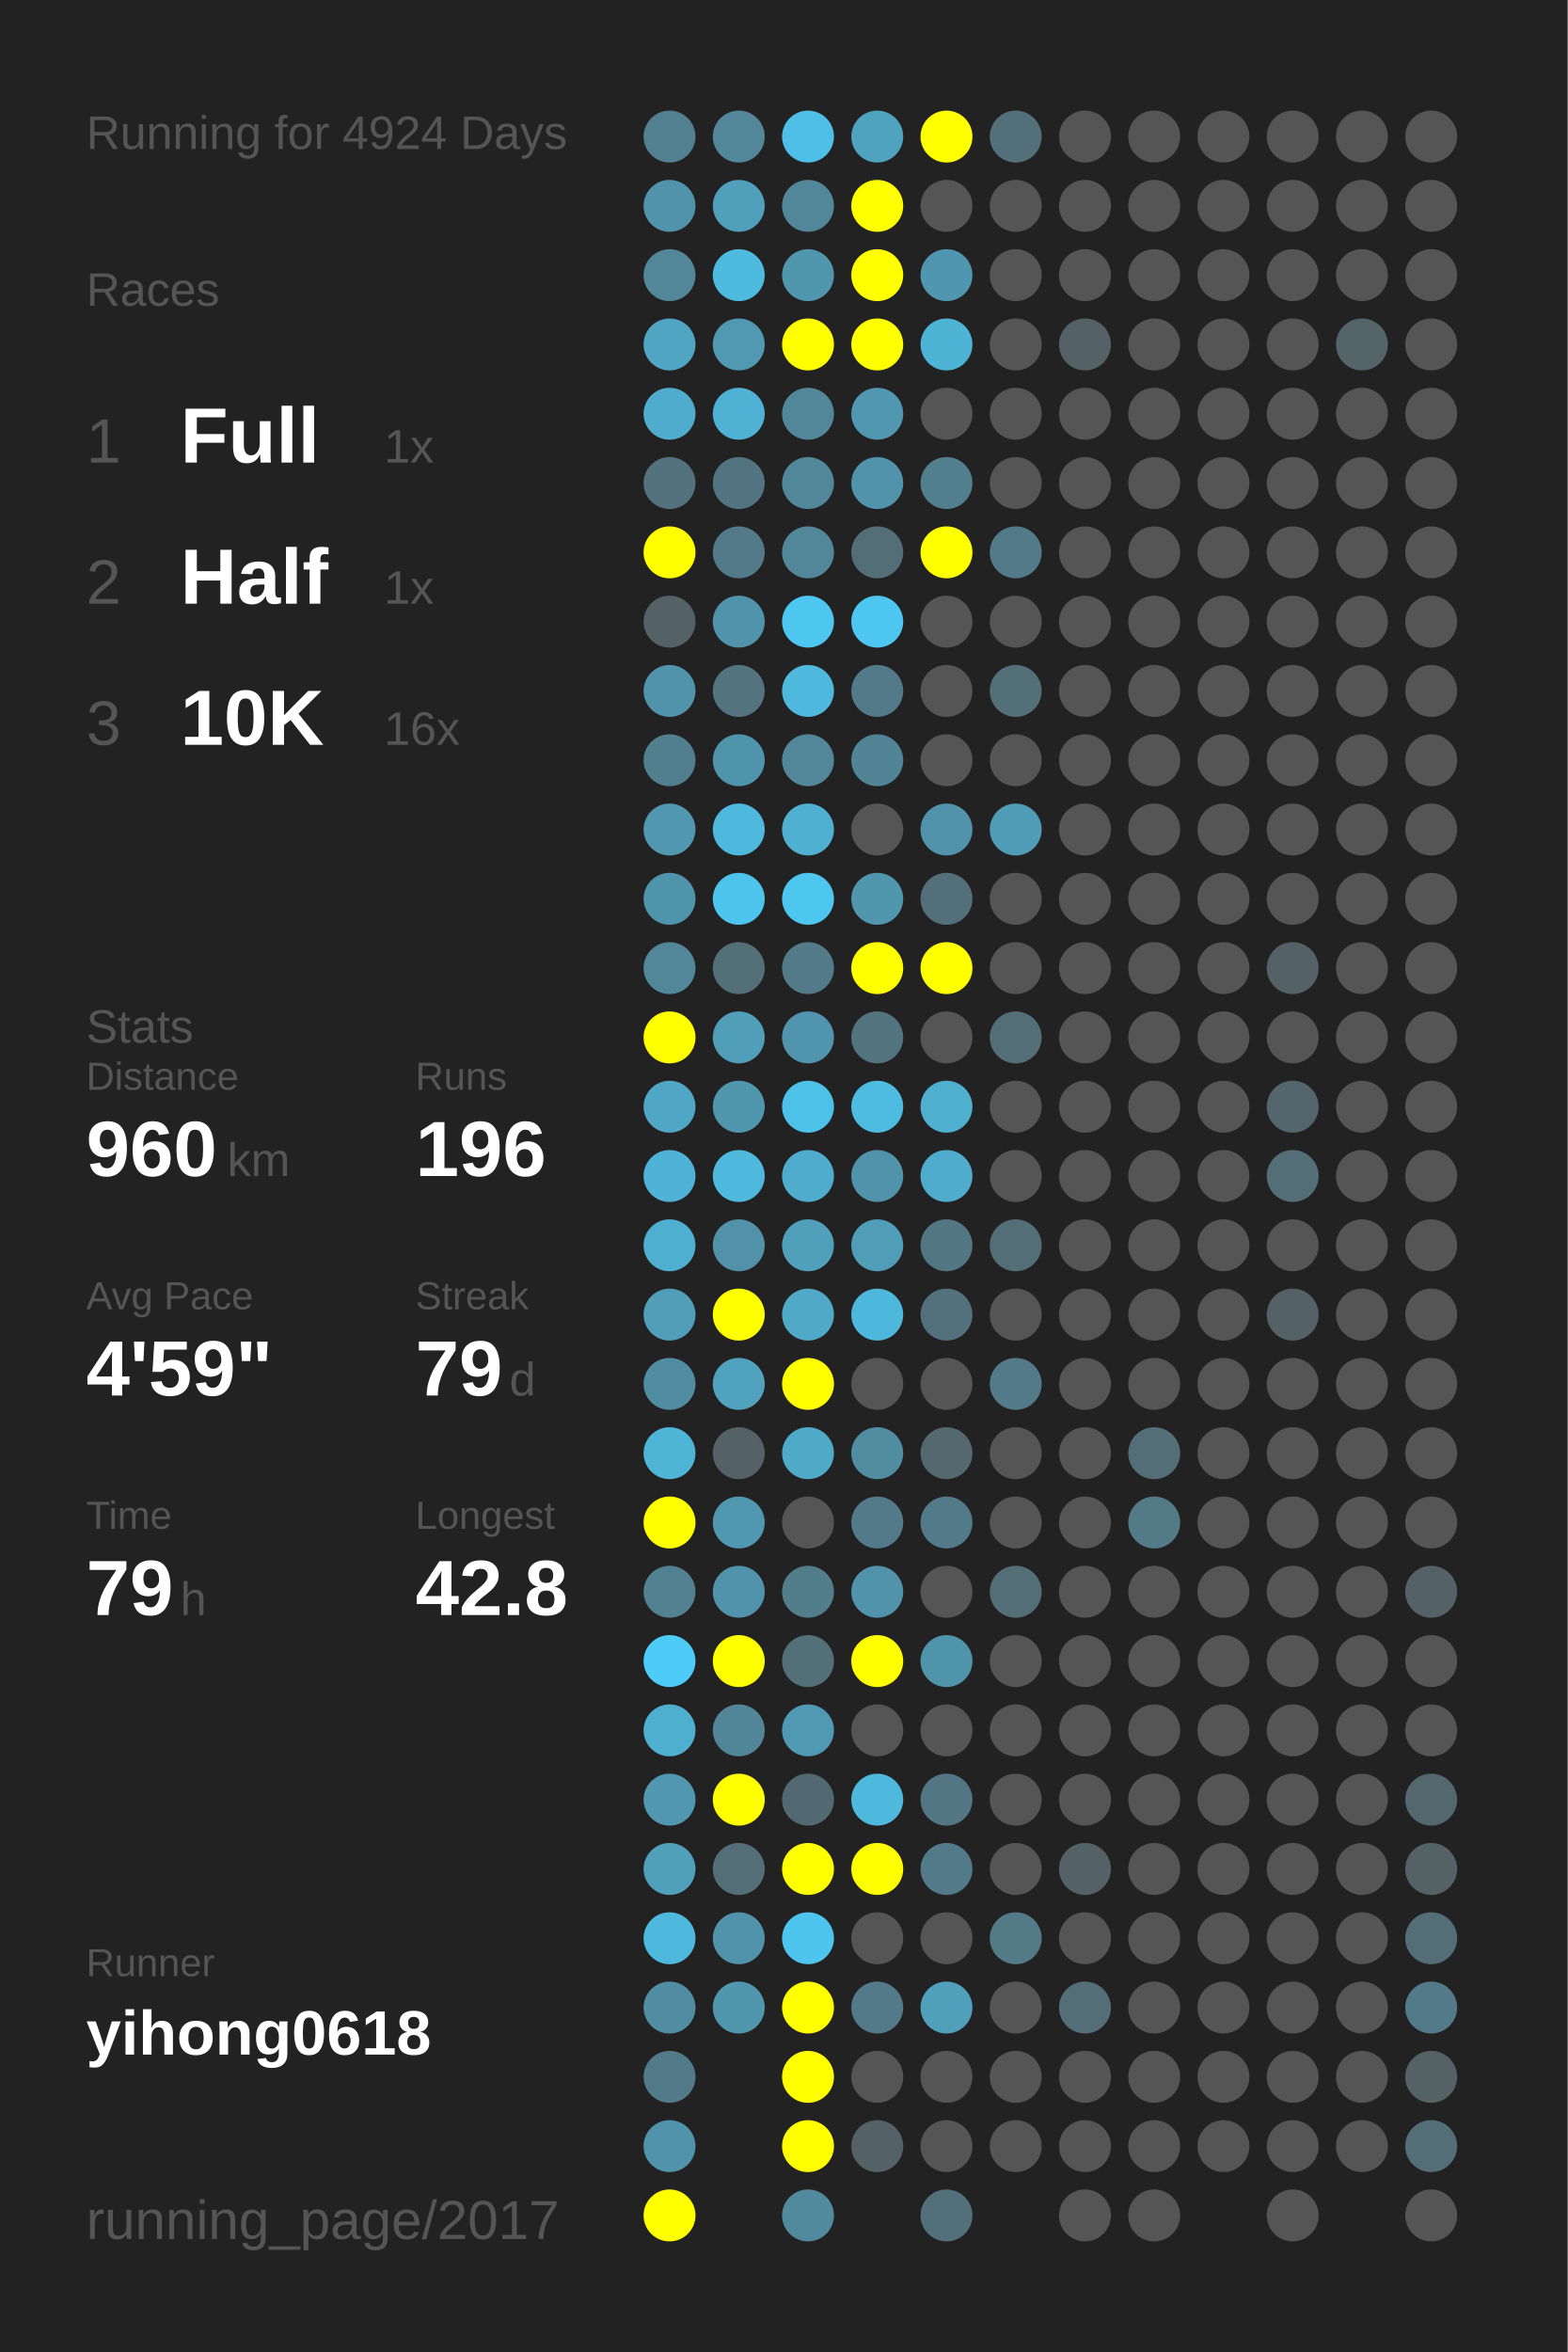
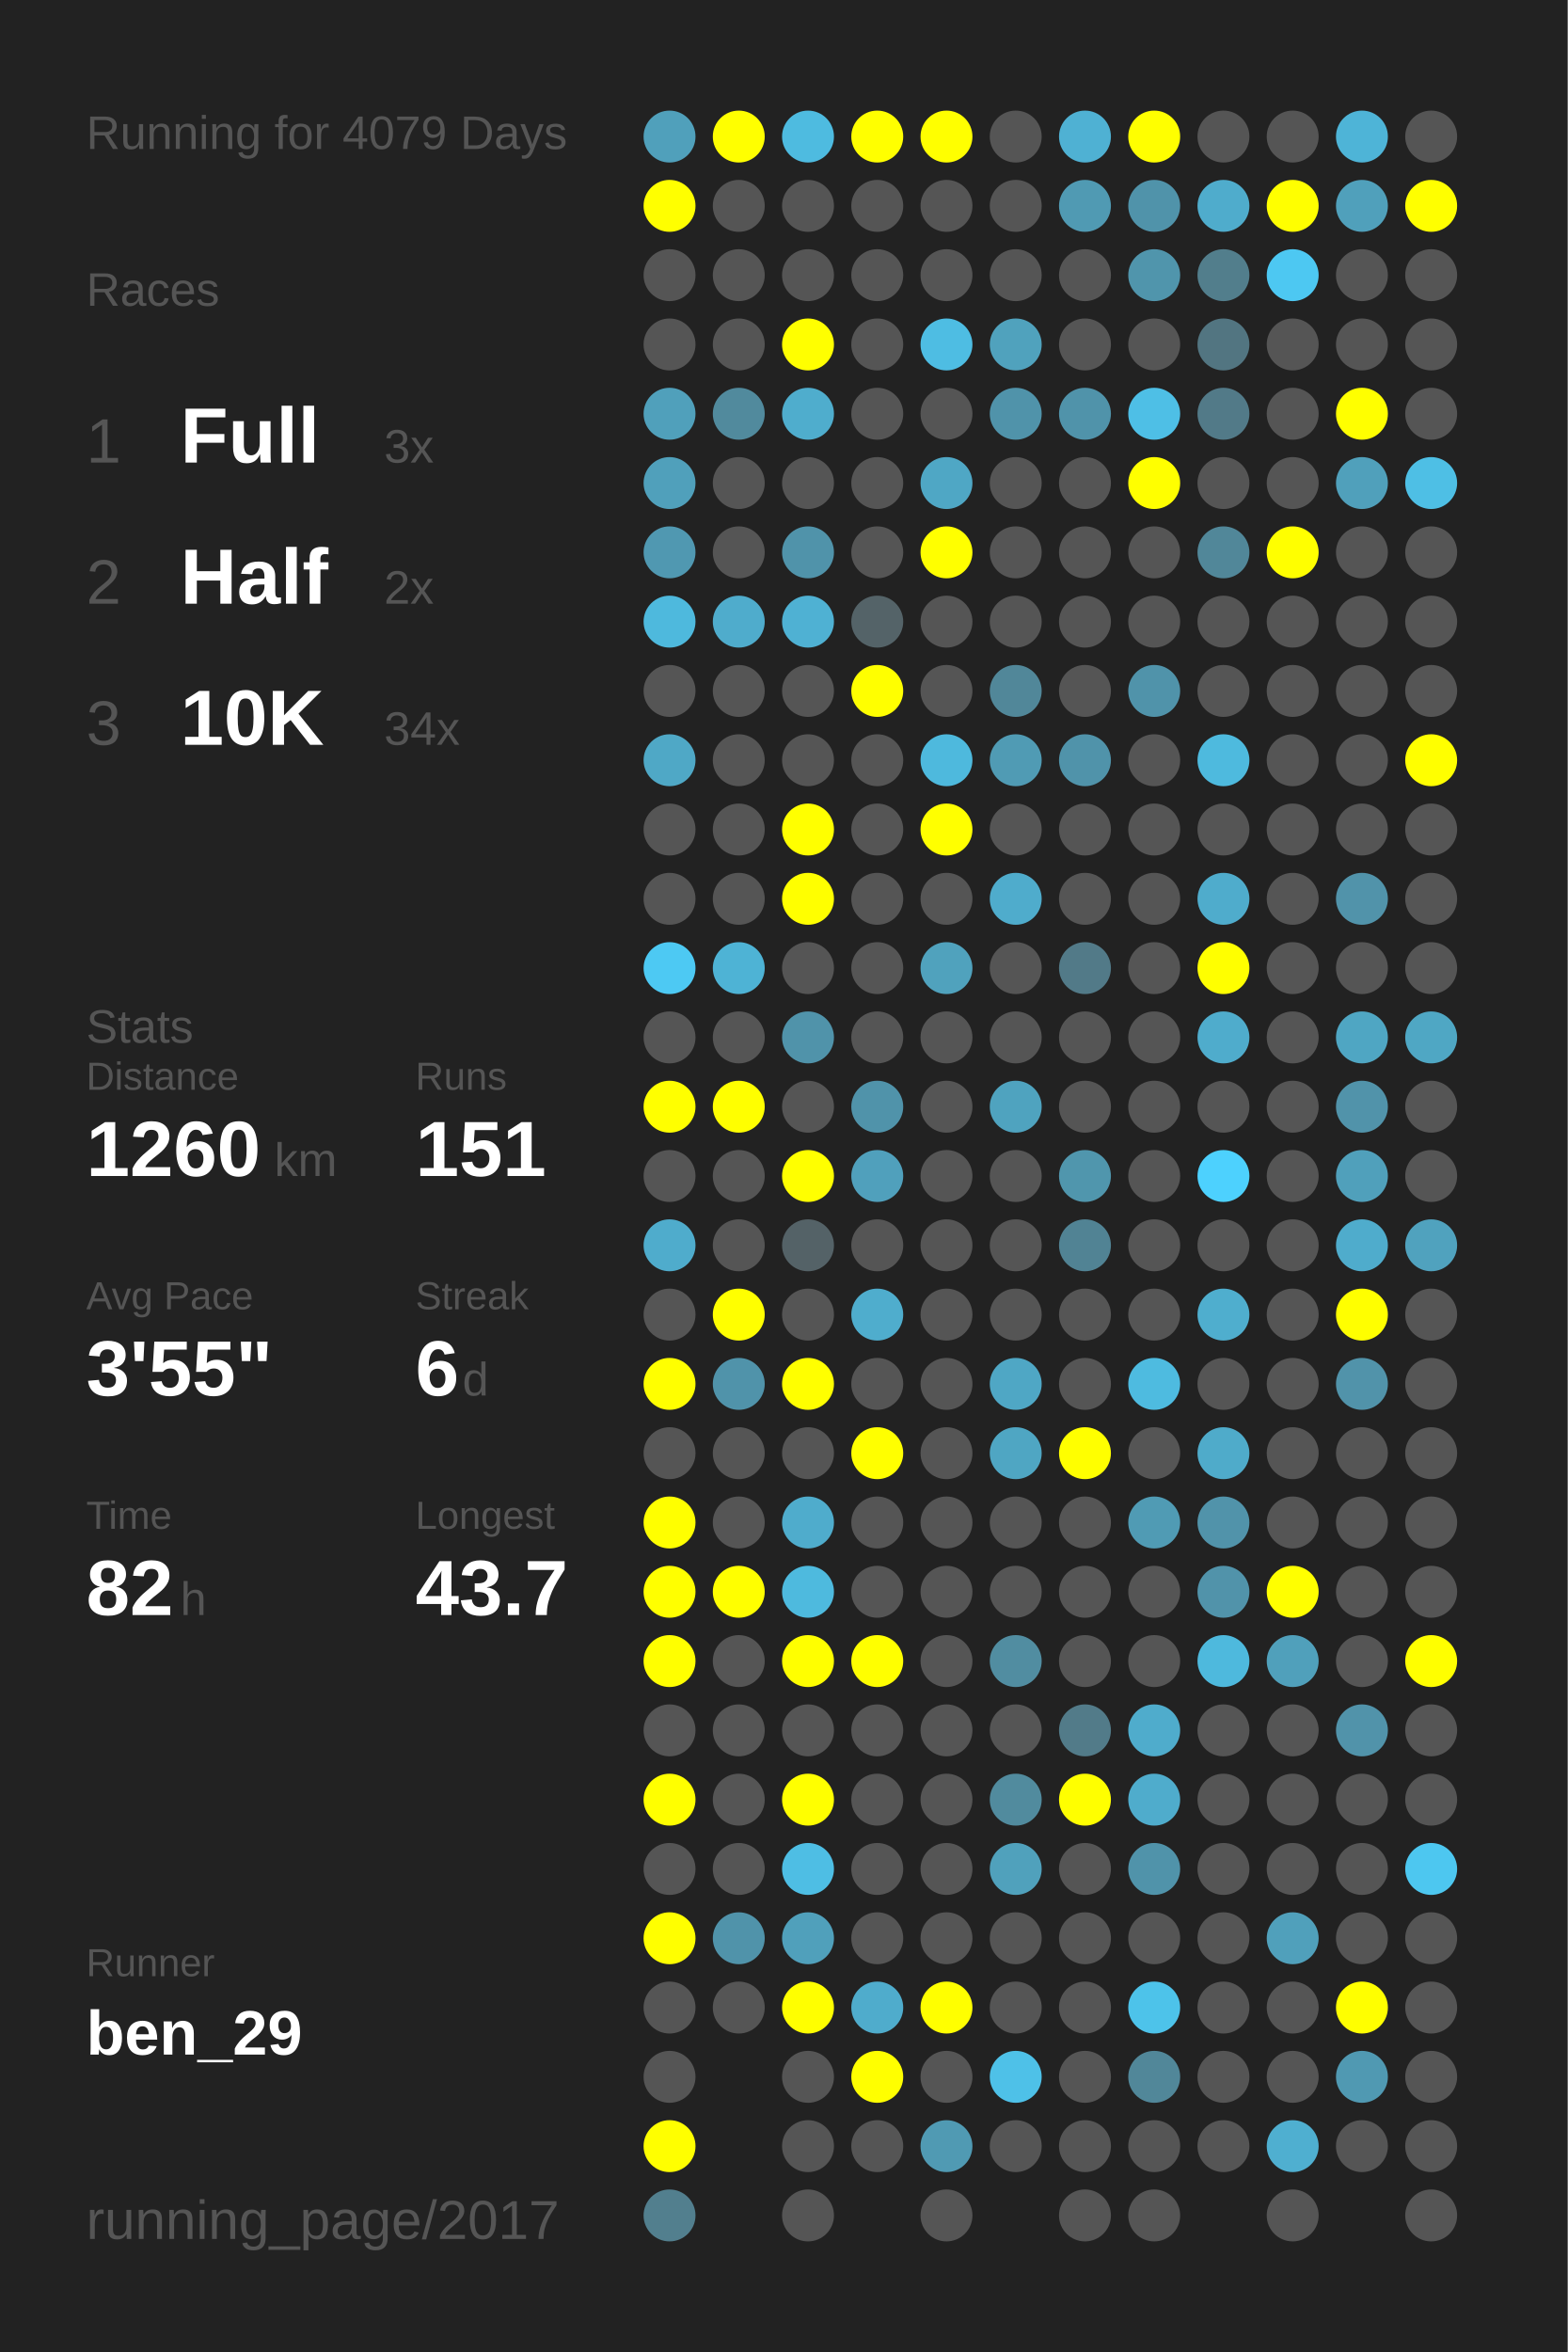
<svg xmlns="http://www.w3.org/2000/svg" baseProfile="full" height="300mm" version="1.1" viewBox="0,0,200,300" width="200mm">
  <defs />
  <rect fill="#222222" height="300" width="200" x="0" y="0" />
-   <text fill="#555555" style="font-size:6px; font-family:Arial;" x="11" y="19">Running for 4924 Days</text>
+   <text fill="#555555" style="font-size:6px; font-family:Arial;" x="11" y="19">Running for 4079 Days</text>
  <text fill="#555555" style="font-size:6px; font-family:Arial;" x="11" y="39">Races</text>
  <text fill="#555555" style="font-size:8px; font-family:Arial;" x="11" y="59">1</text>
  <text fill="#FFFFFF" style="font-size:10px; font-family:Arial; font-weight:bold;" x="23" y="59">Full</text>
-   <text fill="#555555" style="font-size:6px; font-family:Arial;" x="49" y="59">1x</text>
+   <text fill="#555555" style="font-size:6px; font-family:Arial;" x="49" y="59">3x</text>
  <text fill="#555555" style="font-size:8px; font-family:Arial;" x="11" y="77">2</text>
  <text fill="#FFFFFF" style="font-size:10px; font-family:Arial; font-weight:bold;" x="23" y="77">Half</text>
-   <text fill="#555555" style="font-size:6px; font-family:Arial;" x="49" y="77">1x</text>
+   <text fill="#555555" style="font-size:6px; font-family:Arial;" x="49" y="77">2x</text>
  <text fill="#555555" style="font-size:8px; font-family:Arial;" x="11" y="95">3</text>
  <text fill="#FFFFFF" style="font-size:10px; font-family:Arial; font-weight:bold;" x="23" y="95">10K</text>
-   <text fill="#555555" style="font-size:6px; font-family:Arial;" x="49" y="95">16x</text>
+   <text fill="#555555" style="font-size:6px; font-family:Arial;" x="49" y="95">34x</text>
  <text fill="#555555" style="font-size:6px; font-family:Arial;" x="11" y="133">Stats</text>
  <text fill="#555555" style="font-size:5px; font-family:Arial;" x="11" y="139">Distance</text>
-   <text fill="#FFFFFF" style="font-size:10px; font-family:Arial; font-weight:bold;" x="11" y="150">960</text>
-   <text fill="#555555" style="font-size:6px; font-family:Arial;" x="29" y="150">km</text>
+   <text fill="#FFFFFF" style="font-size:10px; font-family:Arial; font-weight:bold;" x="11" y="150">1260</text>
+   <text fill="#555555" style="font-size:6px; font-family:Arial;" x="35" y="150">km</text>
  <text fill="#555555" style="font-size:5px; font-family:Arial;" x="53" y="139">Runs</text>
-   <text fill="#FFFFFF" style="font-size:10px; font-family:Arial; font-weight:bold;" x="53" y="150">196</text>
+   <text fill="#FFFFFF" style="font-size:10px; font-family:Arial; font-weight:bold;" x="53" y="150">151</text>
  <text fill="#555555" style="font-size:5px; font-family:Arial;" x="11" y="167">Avg Pace</text>
-   <text fill="#FFFFFF" style="font-size:10px; font-family:Arial; font-weight:bold;" x="11" y="178">4'59"</text>
+   <text fill="#FFFFFF" style="font-size:10px; font-family:Arial; font-weight:bold;" x="11" y="178">3'55"</text>
  <text fill="#555555" style="font-size:5px; font-family:Arial;" x="53" y="167">Streak</text>
-   <text fill="#FFFFFF" style="font-size:10px; font-family:Arial; font-weight:bold;" x="53" y="178">79</text>
-   <text fill="#555555" style="font-size:6px; font-family:Arial;" x="65" y="178">d</text>
+   <text fill="#FFFFFF" style="font-size:10px; font-family:Arial; font-weight:bold;" x="53" y="178">6</text>
+   <text fill="#555555" style="font-size:6px; font-family:Arial;" x="59" y="178">d</text>
  <text fill="#555555" style="font-size:5px; font-family:Arial;" x="11" y="195">Time</text>
-   <text fill="#FFFFFF" style="font-size:10px; font-family:Arial; font-weight:bold;" x="11" y="206">79</text>
+   <text fill="#FFFFFF" style="font-size:10px; font-family:Arial; font-weight:bold;" x="11" y="206">82</text>
  <text fill="#555555" style="font-size:6px; font-family:Arial;" x="23" y="206">h</text>
  <text fill="#555555" style="font-size:5px; font-family:Arial;" x="53" y="195">Longest</text>
-   <text fill="#FFFFFF" style="font-size:10px; font-family:Arial; font-weight:bold;" x="53" y="206">42.8</text>
+   <text fill="#FFFFFF" style="font-size:10px; font-family:Arial; font-weight:bold;" x="53" y="206">43.7</text>
  <text fill="#555555" style="font-size:5px; font-family:Arial;" x="11" y="252.065">Runner</text>
-   <text fill="#FFFFFF" style="font-size:8px; font-family:Arial; font-weight:bold;" x="11" y="262.065">yihong0618</text>
+   <text fill="#FFFFFF" style="font-size:8px; font-family:Arial; font-weight:bold;" x="11" y="262.065">ben_29</text>
  <text fill="#555555" style="font-size:7px; font-family:Arial;" x="11" y="285.581">running_page/2017</text>
-   <circle cx="85.417" cy="17.419" fill="#528090" r="3.312" />
-   <circle cx="85.417" cy="26.258" fill="#5093aa" r="3.312" />
-   <circle cx="85.417" cy="35.097" fill="#518799" r="3.312" />
-   <circle cx="85.417" cy="43.935" fill="#4fa5c2" r="3.312" />
-   <circle cx="85.417" cy="52.774" fill="#4faccc" r="3.312" />
-   <circle cx="85.417" cy="61.613" fill="#53727d" r="3.312" />
-   <circle cx="85.417" cy="70.452" fill="#FFFF00" r="3.312" />
-   <circle cx="85.417" cy="79.29" fill="#546166" r="3.312" />
-   <circle cx="85.417" cy="88.129" fill="#5093aa" r="3.312" />
-   <circle cx="85.417" cy="96.968" fill="#527f8e" r="3.312" />
-   <circle cx="85.417" cy="105.806" fill="#5097af" r="3.312" />
-   <circle cx="85.417" cy="114.645" fill="#5094ab" r="3.312" />
-   <circle cx="85.417" cy="123.484" fill="#518799" r="3.312" />
-   <circle cx="85.417" cy="132.323" fill="#FFFF00" r="3.312" />
-   <circle cx="85.417" cy="141.161" fill="#4fa7c5" r="3.312" />
-   <circle cx="85.417" cy="150" fill="#4eb3d6" r="3.312" />
-   <circle cx="85.417" cy="158.839" fill="#4fafd0" r="3.312" />
-   <circle cx="85.417" cy="167.677" fill="#509eb8" r="3.312" />
-   <circle cx="85.417" cy="176.516" fill="#518da2" r="3.312" />
-   <circle cx="85.417" cy="185.355" fill="#4eb5d7" r="3.312" />
+   <circle cx="85.417" cy="17.419" fill="#50a0bb" r="3.312" />
+   <circle cx="85.417" cy="26.258" fill="#FFFF00" r="3.312" />
+   <circle cx="85.417" cy="35.097" fill="#555555" r="3.312" />
+   <circle cx="85.417" cy="43.935" fill="#555555" r="3.312" />
+   <circle cx="85.417" cy="52.774" fill="#50a0bb" r="3.312" />
+   <circle cx="85.417" cy="61.613" fill="#50a0bb" r="3.312" />
+   <circle cx="85.417" cy="70.452" fill="#5098b1" r="3.312" />
+   <circle cx="85.417" cy="79.29" fill="#4eb9dd" r="3.312" />
+   <circle cx="85.417" cy="88.129" fill="#555555" r="3.312" />
+   <circle cx="85.417" cy="96.968" fill="#4fa8c6" r="3.312" />
+   <circle cx="85.417" cy="105.806" fill="#555555" r="3.312" />
+   <circle cx="85.417" cy="114.645" fill="#555555" r="3.312" />
+   <circle cx="85.417" cy="123.484" fill="#4dc9f3" r="3.312" />
+   <circle cx="85.417" cy="132.323" fill="#555555" r="3.312" />
+   <circle cx="85.417" cy="141.161" fill="#FFFF00" r="3.312" />
+   <circle cx="85.417" cy="150" fill="#555555" r="3.312" />
+   <circle cx="85.417" cy="158.839" fill="#4faccc" r="3.312" />
+   <circle cx="85.417" cy="167.677" fill="#555555" r="3.312" />
+   <circle cx="85.417" cy="176.516" fill="#FFFF00" r="3.312" />
+   <circle cx="85.417" cy="185.355" fill="#555555" r="3.312" />
  <circle cx="85.417" cy="194.194" fill="#FFFF00" r="3.312" />
-   <circle cx="85.417" cy="203.032" fill="#528191" r="3.312" />
-   <circle cx="85.417" cy="211.871" fill="#4dccf8" r="3.312" />
-   <circle cx="85.417" cy="220.71" fill="#4fafcf" r="3.312" />
-   <circle cx="85.417" cy="229.548" fill="#5097af" r="3.312" />
-   <circle cx="85.417" cy="238.387" fill="#50a0bb" r="3.312" />
-   <circle cx="85.417" cy="247.226" fill="#4eb9dd" r="3.312" />
-   <circle cx="85.417" cy="256.065" fill="#518da2" r="3.312" />
-   <circle cx="85.417" cy="264.903" fill="#527a88" r="3.312" />
-   <circle cx="85.417" cy="273.742" fill="#5093aa" r="3.312" />
-   <circle cx="85.417" cy="282.581" fill="#FFFF00" r="3.312" />
-   <circle cx="94.25" cy="17.419" fill="#518799" r="3.312" />
-   <circle cx="94.25" cy="26.258" fill="#50a0bb" r="3.312" />
-   <circle cx="94.25" cy="35.097" fill="#4ebade" r="3.312" />
-   <circle cx="94.25" cy="43.935" fill="#5099b1" r="3.312" />
-   <circle cx="94.25" cy="52.774" fill="#4fb1d3" r="3.312" />
-   <circle cx="94.25" cy="61.613" fill="#527480" r="3.312" />
-   <circle cx="94.25" cy="70.452" fill="#527a88" r="3.312" />
-   <circle cx="94.25" cy="79.29" fill="#5093aa" r="3.312" />
-   <circle cx="94.25" cy="88.129" fill="#53737e" r="3.312" />
-   <circle cx="94.25" cy="96.968" fill="#5094ab" r="3.312" />
-   <circle cx="94.25" cy="105.806" fill="#4eb9dd" r="3.312" />
-   <circle cx="94.25" cy="114.645" fill="#4dc4ec" r="3.312" />
-   <circle cx="94.25" cy="123.484" fill="#536f78" r="3.312" />
-   <circle cx="94.25" cy="132.323" fill="#509eb8" r="3.312" />
-   <circle cx="94.25" cy="141.161" fill="#5097ae" r="3.312" />
-   <circle cx="94.25" cy="150" fill="#4eb9dd" r="3.312" />
-   <circle cx="94.25" cy="158.839" fill="#5192a8" r="3.312" />
+   <circle cx="85.417" cy="203.032" fill="#FFFF00" r="3.312" />
+   <circle cx="85.417" cy="211.871" fill="#FFFF00" r="3.312" />
+   <circle cx="85.417" cy="220.71" fill="#555555" r="3.312" />
+   <circle cx="85.417" cy="229.548" fill="#FFFF00" r="3.312" />
+   <circle cx="85.417" cy="238.387" fill="#555555" r="3.312" />
+   <circle cx="85.417" cy="247.226" fill="#FFFF00" r="3.312" />
+   <circle cx="85.417" cy="256.065" fill="#555555" r="3.312" />
+   <circle cx="85.417" cy="264.903" fill="#555555" r="3.312" />
+   <circle cx="85.417" cy="273.742" fill="#FFFF00" r="3.312" />
+   <circle cx="85.417" cy="282.581" fill="#527f8e" r="3.312" />
+   <circle cx="94.25" cy="17.419" fill="#FFFF00" r="3.312" />
+   <circle cx="94.25" cy="26.258" fill="#555555" r="3.312" />
+   <circle cx="94.25" cy="35.097" fill="#555555" r="3.312" />
+   <circle cx="94.25" cy="43.935" fill="#555555" r="3.312" />
+   <circle cx="94.25" cy="52.774" fill="#518a9d" r="3.312" />
+   <circle cx="94.25" cy="61.613" fill="#555555" r="3.312" />
+   <circle cx="94.25" cy="70.452" fill="#555555" r="3.312" />
+   <circle cx="94.25" cy="79.29" fill="#4faccc" r="3.312" />
+   <circle cx="94.25" cy="88.129" fill="#555555" r="3.312" />
+   <circle cx="94.25" cy="96.968" fill="#555555" r="3.312" />
+   <circle cx="94.25" cy="105.806" fill="#555555" r="3.312" />
+   <circle cx="94.25" cy="114.645" fill="#555555" r="3.312" />
+   <circle cx="94.25" cy="123.484" fill="#4eb3d5" r="3.312" />
+   <circle cx="94.25" cy="132.323" fill="#555555" r="3.312" />
+   <circle cx="94.25" cy="141.161" fill="#FFFF00" r="3.312" />
+   <circle cx="94.25" cy="150" fill="#555555" r="3.312" />
+   <circle cx="94.25" cy="158.839" fill="#555555" r="3.312" />
  <circle cx="94.25" cy="167.677" fill="#FFFF00" r="3.312" />
-   <circle cx="94.25" cy="176.516" fill="#50a2be" r="3.312" />
-   <circle cx="94.25" cy="185.355" fill="#546166" r="3.312" />
-   <circle cx="94.25" cy="194.194" fill="#5097b0" r="3.312" />
-   <circle cx="94.25" cy="203.032" fill="#5093aa" r="3.312" />
-   <circle cx="94.25" cy="211.871" fill="#FFFF00" r="3.312" />
-   <circle cx="94.25" cy="220.71" fill="#518698" r="3.312" />
-   <circle cx="94.25" cy="229.548" fill="#FFFF00" r="3.312" />
-   <circle cx="94.25" cy="238.387" fill="#536e77" r="3.312" />
+   <circle cx="94.25" cy="176.516" fill="#5093aa" r="3.312" />
+   <circle cx="94.25" cy="185.355" fill="#555555" r="3.312" />
+   <circle cx="94.25" cy="194.194" fill="#555555" r="3.312" />
+   <circle cx="94.25" cy="203.032" fill="#FFFF00" r="3.312" />
+   <circle cx="94.25" cy="211.871" fill="#555555" r="3.312" />
+   <circle cx="94.25" cy="220.71" fill="#555555" r="3.312" />
+   <circle cx="94.25" cy="229.548" fill="#555555" r="3.312" />
+   <circle cx="94.25" cy="238.387" fill="#555555" r="3.312" />
  <circle cx="94.25" cy="247.226" fill="#5093aa" r="3.312" />
-   <circle cx="94.25" cy="256.065" fill="#5096ad" r="3.312" />
-   <circle cx="103.083" cy="17.419" fill="#4ebfe6" r="3.312" />
-   <circle cx="103.083" cy="26.258" fill="#518799" r="3.312" />
-   <circle cx="103.083" cy="35.097" fill="#5096ad" r="3.312" />
+   <circle cx="94.25" cy="256.065" fill="#555555" r="3.312" />
+   <circle cx="103.083" cy="17.419" fill="#4ebbe0" r="3.312" />
+   <circle cx="103.083" cy="26.258" fill="#555555" r="3.312" />
+   <circle cx="103.083" cy="35.097" fill="#555555" r="3.312" />
  <circle cx="103.083" cy="43.935" fill="#FFFF00" r="3.312" />
-   <circle cx="103.083" cy="52.774" fill="#518799" r="3.312" />
-   <circle cx="103.083" cy="61.613" fill="#518799" r="3.312" />
-   <circle cx="103.083" cy="70.452" fill="#518799" r="3.312" />
-   <circle cx="103.083" cy="79.29" fill="#4dc7f0" r="3.312" />
-   <circle cx="103.083" cy="88.129" fill="#4eb9dd" r="3.312" />
-   <circle cx="103.083" cy="96.968" fill="#518799" r="3.312" />
-   <circle cx="103.083" cy="105.806" fill="#4fb0d1" r="3.312" />
-   <circle cx="103.083" cy="114.645" fill="#4dc7f0" r="3.312" />
-   <circle cx="103.083" cy="123.484" fill="#527a88" r="3.312" />
-   <circle cx="103.083" cy="132.323" fill="#5095ad" r="3.312" />
-   <circle cx="103.083" cy="141.161" fill="#4dc2e9" r="3.312" />
-   <circle cx="103.083" cy="150" fill="#4faccc" r="3.312" />
-   <circle cx="103.083" cy="158.839" fill="#50a0bb" r="3.312" />
-   <circle cx="103.083" cy="167.677" fill="#4fa9c7" r="3.312" />
+   <circle cx="103.083" cy="52.774" fill="#4fadcd" r="3.312" />
+   <circle cx="103.083" cy="61.613" fill="#555555" r="3.312" />
+   <circle cx="103.083" cy="70.452" fill="#5093aa" r="3.312" />
+   <circle cx="103.083" cy="79.29" fill="#4fb1d3" r="3.312" />
+   <circle cx="103.083" cy="88.129" fill="#555555" r="3.312" />
+   <circle cx="103.083" cy="96.968" fill="#555555" r="3.312" />
+   <circle cx="103.083" cy="105.806" fill="#FFFF00" r="3.312" />
+   <circle cx="103.083" cy="114.645" fill="#FFFF00" r="3.312" />
+   <circle cx="103.083" cy="123.484" fill="#555555" r="3.312" />
+   <circle cx="103.083" cy="132.323" fill="#5093aa" r="3.312" />
+   <circle cx="103.083" cy="141.161" fill="#555555" r="3.312" />
+   <circle cx="103.083" cy="150" fill="#FFFF00" r="3.312" />
+   <circle cx="103.083" cy="158.839" fill="#546267" r="3.312" />
+   <circle cx="103.083" cy="167.677" fill="#555555" r="3.312" />
  <circle cx="103.083" cy="176.516" fill="#FFFF00" r="3.312" />
-   <circle cx="103.083" cy="185.355" fill="#4faac8" r="3.312" />
-   <circle cx="103.083" cy="194.194" fill="#555555" r="3.312" />
-   <circle cx="103.083" cy="203.032" fill="#527d8b" r="3.312" />
-   <circle cx="103.083" cy="211.871" fill="#536f78" r="3.312" />
-   <circle cx="103.083" cy="220.71" fill="#5099b2" r="3.312" />
-   <circle cx="103.083" cy="229.548" fill="#536971" r="3.312" />
-   <circle cx="103.083" cy="238.387" fill="#FFFF00" r="3.312" />
-   <circle cx="103.083" cy="247.226" fill="#4dc5ee" r="3.312" />
+   <circle cx="103.083" cy="185.355" fill="#555555" r="3.312" />
+   <circle cx="103.083" cy="194.194" fill="#4faccc" r="3.312" />
+   <circle cx="103.083" cy="203.032" fill="#4ebade" r="3.312" />
+   <circle cx="103.083" cy="211.871" fill="#FFFF00" r="3.312" />
+   <circle cx="103.083" cy="220.71" fill="#555555" r="3.312" />
+   <circle cx="103.083" cy="229.548" fill="#FFFF00" r="3.312" />
+   <circle cx="103.083" cy="238.387" fill="#4ebee4" r="3.312" />
+   <circle cx="103.083" cy="247.226" fill="#50a0bb" r="3.312" />
  <circle cx="103.083" cy="256.065" fill="#FFFF00" r="3.312" />
-   <circle cx="103.083" cy="264.903" fill="#FFFF00" r="3.312" />
-   <circle cx="103.083" cy="273.742" fill="#FFFF00" r="3.312" />
-   <circle cx="103.083" cy="282.581" fill="#518a9d" r="3.312" />
-   <circle cx="111.917" cy="17.419" fill="#4fa3bf" r="3.312" />
-   <circle cx="111.917" cy="26.258" fill="#FFFF00" r="3.312" />
-   <circle cx="111.917" cy="35.097" fill="#FFFF00" r="3.312" />
-   <circle cx="111.917" cy="43.935" fill="#FFFF00" r="3.312" />
-   <circle cx="111.917" cy="52.774" fill="#5097af" r="3.312" />
-   <circle cx="111.917" cy="61.613" fill="#5093aa" r="3.312" />
-   <circle cx="111.917" cy="70.452" fill="#536e77" r="3.312" />
-   <circle cx="111.917" cy="79.29" fill="#4dc7f1" r="3.312" />
-   <circle cx="111.917" cy="88.129" fill="#527a88" r="3.312" />
-   <circle cx="111.917" cy="96.968" fill="#518495" r="3.312" />
+   <circle cx="103.083" cy="264.903" fill="#555555" r="3.312" />
+   <circle cx="103.083" cy="273.742" fill="#555555" r="3.312" />
+   <circle cx="103.083" cy="282.581" fill="#555555" r="3.312" />
+   <circle cx="111.917" cy="17.419" fill="#FFFF00" r="3.312" />
+   <circle cx="111.917" cy="26.258" fill="#555555" r="3.312" />
+   <circle cx="111.917" cy="35.097" fill="#555555" r="3.312" />
+   <circle cx="111.917" cy="43.935" fill="#555555" r="3.312" />
+   <circle cx="111.917" cy="52.774" fill="#555555" r="3.312" />
+   <circle cx="111.917" cy="61.613" fill="#555555" r="3.312" />
+   <circle cx="111.917" cy="70.452" fill="#555555" r="3.312" />
+   <circle cx="111.917" cy="79.29" fill="#546368" r="3.312" />
+   <circle cx="111.917" cy="88.129" fill="#FFFF00" r="3.312" />
+   <circle cx="111.917" cy="96.968" fill="#555555" r="3.312" />
  <circle cx="111.917" cy="105.806" fill="#555555" r="3.312" />
-   <circle cx="111.917" cy="114.645" fill="#5096ad" r="3.312" />
-   <circle cx="111.917" cy="123.484" fill="#FFFF00" r="3.312" />
-   <circle cx="111.917" cy="132.323" fill="#52747f" r="3.312" />
-   <circle cx="111.917" cy="141.161" fill="#4ebbe0" r="3.312" />
-   <circle cx="111.917" cy="150" fill="#5093aa" r="3.312" />
-   <circle cx="111.917" cy="158.839" fill="#509db7" r="3.312" />
-   <circle cx="111.917" cy="167.677" fill="#4eb8dc" r="3.312" />
+   <circle cx="111.917" cy="114.645" fill="#555555" r="3.312" />
+   <circle cx="111.917" cy="123.484" fill="#555555" r="3.312" />
+   <circle cx="111.917" cy="132.323" fill="#555555" r="3.312" />
+   <circle cx="111.917" cy="141.161" fill="#5093aa" r="3.312" />
+   <circle cx="111.917" cy="150" fill="#50a0bc" r="3.312" />
+   <circle cx="111.917" cy="158.839" fill="#555555" r="3.312" />
+   <circle cx="111.917" cy="167.677" fill="#4fadcd" r="3.312" />
  <circle cx="111.917" cy="176.516" fill="#555555" r="3.312" />
-   <circle cx="111.917" cy="185.355" fill="#518da1" r="3.312" />
-   <circle cx="111.917" cy="194.194" fill="#527a88" r="3.312" />
-   <circle cx="111.917" cy="203.032" fill="#5093aa" r="3.312" />
+   <circle cx="111.917" cy="185.355" fill="#FFFF00" r="3.312" />
+   <circle cx="111.917" cy="194.194" fill="#555555" r="3.312" />
+   <circle cx="111.917" cy="203.032" fill="#555555" r="3.312" />
  <circle cx="111.917" cy="211.871" fill="#FFFF00" r="3.312" />
  <circle cx="111.917" cy="220.71" fill="#555555" r="3.312" />
-   <circle cx="111.917" cy="229.548" fill="#4eb9dd" r="3.312" />
-   <circle cx="111.917" cy="238.387" fill="#FFFF00" r="3.312" />
+   <circle cx="111.917" cy="229.548" fill="#555555" r="3.312" />
+   <circle cx="111.917" cy="238.387" fill="#555555" r="3.312" />
  <circle cx="111.917" cy="247.226" fill="#555555" r="3.312" />
-   <circle cx="111.917" cy="256.065" fill="#527a88" r="3.312" />
-   <circle cx="111.917" cy="264.903" fill="#555555" r="3.312" />
-   <circle cx="111.917" cy="273.742" fill="#546166" r="3.312" />
+   <circle cx="111.917" cy="256.065" fill="#4faccc" r="3.312" />
+   <circle cx="111.917" cy="264.903" fill="#FFFF00" r="3.312" />
+   <circle cx="111.917" cy="273.742" fill="#555555" r="3.312" />
  <circle cx="120.75" cy="17.419" fill="#FFFF00" r="3.312" />
  <circle cx="120.75" cy="26.258" fill="#555555" r="3.312" />
-   <circle cx="120.75" cy="35.097" fill="#5096ae" r="3.312" />
-   <circle cx="120.75" cy="43.935" fill="#4eb4d6" r="3.312" />
+   <circle cx="120.75" cy="35.097" fill="#555555" r="3.312" />
+   <circle cx="120.75" cy="43.935" fill="#4ebde3" r="3.312" />
  <circle cx="120.75" cy="52.774" fill="#555555" r="3.312" />
-   <circle cx="120.75" cy="61.613" fill="#527f8e" r="3.312" />
+   <circle cx="120.75" cy="61.613" fill="#4fa7c5" r="3.312" />
  <circle cx="120.75" cy="70.452" fill="#FFFF00" r="3.312" />
  <circle cx="120.75" cy="79.29" fill="#555555" r="3.312" />
  <circle cx="120.75" cy="88.129" fill="#555555" r="3.312" />
-   <circle cx="120.75" cy="96.968" fill="#555555" r="3.312" />
-   <circle cx="120.75" cy="105.806" fill="#5093aa" r="3.312" />
-   <circle cx="120.75" cy="114.645" fill="#53707a" r="3.312" />
-   <circle cx="120.75" cy="123.484" fill="#FFFF00" r="3.312" />
+   <circle cx="120.75" cy="96.968" fill="#4eb9dd" r="3.312" />
+   <circle cx="120.75" cy="105.806" fill="#FFFF00" r="3.312" />
+   <circle cx="120.75" cy="114.645" fill="#555555" r="3.312" />
+   <circle cx="120.75" cy="123.484" fill="#50a2bd" r="3.312" />
  <circle cx="120.75" cy="132.323" fill="#555555" r="3.312" />
-   <circle cx="120.75" cy="141.161" fill="#4fafcf" r="3.312" />
-   <circle cx="120.75" cy="150" fill="#4faccc" r="3.312" />
-   <circle cx="120.75" cy="158.839" fill="#527682" r="3.312" />
-   <circle cx="120.75" cy="167.677" fill="#53717c" r="3.312" />
+   <circle cx="120.75" cy="141.161" fill="#555555" r="3.312" />
+   <circle cx="120.75" cy="150" fill="#555555" r="3.312" />
+   <circle cx="120.75" cy="158.839" fill="#555555" r="3.312" />
+   <circle cx="120.75" cy="167.677" fill="#555555" r="3.312" />
  <circle cx="120.75" cy="176.516" fill="#555555" r="3.312" />
-   <circle cx="120.75" cy="185.355" fill="#53686f" r="3.312" />
-   <circle cx="120.75" cy="194.194" fill="#527a88" r="3.312" />
+   <circle cx="120.75" cy="185.355" fill="#555555" r="3.312" />
+   <circle cx="120.75" cy="194.194" fill="#555555" r="3.312" />
  <circle cx="120.75" cy="203.032" fill="#555555" r="3.312" />
-   <circle cx="120.75" cy="211.871" fill="#5094aa" r="3.312" />
+   <circle cx="120.75" cy="211.871" fill="#555555" r="3.312" />
  <circle cx="120.75" cy="220.71" fill="#555555" r="3.312" />
-   <circle cx="120.75" cy="229.548" fill="#527683" r="3.312" />
-   <circle cx="120.75" cy="238.387" fill="#527a88" r="3.312" />
+   <circle cx="120.75" cy="229.548" fill="#555555" r="3.312" />
+   <circle cx="120.75" cy="238.387" fill="#555555" r="3.312" />
  <circle cx="120.75" cy="247.226" fill="#555555" r="3.312" />
-   <circle cx="120.75" cy="256.065" fill="#50a0bb" r="3.312" />
+   <circle cx="120.75" cy="256.065" fill="#FFFF00" r="3.312" />
  <circle cx="120.75" cy="264.903" fill="#555555" r="3.312" />
-   <circle cx="120.75" cy="273.742" fill="#555555" r="3.312" />
-   <circle cx="120.75" cy="282.581" fill="#53707a" r="3.312" />
-   <circle cx="129.583" cy="17.419" fill="#536f79" r="3.312" />
+   <circle cx="120.75" cy="273.742" fill="#509ab3" r="3.312" />
+   <circle cx="120.75" cy="282.581" fill="#555555" r="3.312" />
+   <circle cx="129.583" cy="17.419" fill="#555555" r="3.312" />
  <circle cx="129.583" cy="26.258" fill="#555555" r="3.312" />
  <circle cx="129.583" cy="35.097" fill="#555555" r="3.312" />
-   <circle cx="129.583" cy="43.935" fill="#555555" r="3.312" />
-   <circle cx="129.583" cy="52.774" fill="#555555" r="3.312" />
+   <circle cx="129.583" cy="43.935" fill="#50a2bd" r="3.312" />
+   <circle cx="129.583" cy="52.774" fill="#5093aa" r="3.312" />
  <circle cx="129.583" cy="61.613" fill="#555555" r="3.312" />
-   <circle cx="129.583" cy="70.452" fill="#527a88" r="3.312" />
+   <circle cx="129.583" cy="70.452" fill="#555555" r="3.312" />
  <circle cx="129.583" cy="79.29" fill="#555555" r="3.312" />
-   <circle cx="129.583" cy="88.129" fill="#536f78" r="3.312" />
-   <circle cx="129.583" cy="96.968" fill="#555555" r="3.312" />
-   <circle cx="129.583" cy="105.806" fill="#509bb5" r="3.312" />
-   <circle cx="129.583" cy="114.645" fill="#555555" r="3.312" />
+   <circle cx="129.583" cy="88.129" fill="#518799" r="3.312" />
+   <circle cx="129.583" cy="96.968" fill="#509bb4" r="3.312" />
+   <circle cx="129.583" cy="105.806" fill="#555555" r="3.312" />
+   <circle cx="129.583" cy="114.645" fill="#4faccc" r="3.312" />
  <circle cx="129.583" cy="123.484" fill="#555555" r="3.312" />
-   <circle cx="129.583" cy="132.323" fill="#536e77" r="3.312" />
-   <circle cx="129.583" cy="141.161" fill="#555555" r="3.312" />
+   <circle cx="129.583" cy="132.323" fill="#555555" r="3.312" />
+   <circle cx="129.583" cy="141.161" fill="#4fa3bf" r="3.312" />
  <circle cx="129.583" cy="150" fill="#555555" r="3.312" />
-   <circle cx="129.583" cy="158.839" fill="#536e77" r="3.312" />
+   <circle cx="129.583" cy="158.839" fill="#555555" r="3.312" />
  <circle cx="129.583" cy="167.677" fill="#555555" r="3.312" />
-   <circle cx="129.583" cy="176.516" fill="#527a88" r="3.312" />
-   <circle cx="129.583" cy="185.355" fill="#555555" r="3.312" />
+   <circle cx="129.583" cy="176.516" fill="#4fa7c5" r="3.312" />
+   <circle cx="129.583" cy="185.355" fill="#4fa6c3" r="3.312" />
  <circle cx="129.583" cy="194.194" fill="#555555" r="3.312" />
-   <circle cx="129.583" cy="203.032" fill="#536e77" r="3.312" />
-   <circle cx="129.583" cy="211.871" fill="#555555" r="3.312" />
+   <circle cx="129.583" cy="203.032" fill="#555555" r="3.312" />
+   <circle cx="129.583" cy="211.871" fill="#518da1" r="3.312" />
  <circle cx="129.583" cy="220.71" fill="#555555" r="3.312" />
-   <circle cx="129.583" cy="229.548" fill="#555555" r="3.312" />
-   <circle cx="129.583" cy="238.387" fill="#555555" r="3.312" />
-   <circle cx="129.583" cy="247.226" fill="#527a87" r="3.312" />
+   <circle cx="129.583" cy="229.548" fill="#518b9e" r="3.312" />
+   <circle cx="129.583" cy="238.387" fill="#50a1bc" r="3.312" />
+   <circle cx="129.583" cy="247.226" fill="#555555" r="3.312" />
  <circle cx="129.583" cy="256.065" fill="#555555" r="3.312" />
-   <circle cx="129.583" cy="264.903" fill="#555555" r="3.312" />
+   <circle cx="129.583" cy="264.903" fill="#4ec1e8" r="3.312" />
  <circle cx="129.583" cy="273.742" fill="#555555" r="3.312" />
-   <circle cx="138.417" cy="17.419" fill="#555555" r="3.312" />
-   <circle cx="138.417" cy="26.258" fill="#555555" r="3.312" />
+   <circle cx="138.417" cy="17.419" fill="#4fb1d3" r="3.312" />
+   <circle cx="138.417" cy="26.258" fill="#509ab3" r="3.312" />
  <circle cx="138.417" cy="35.097" fill="#555555" r="3.312" />
-   <circle cx="138.417" cy="43.935" fill="#546166" r="3.312" />
-   <circle cx="138.417" cy="52.774" fill="#555555" r="3.312" />
+   <circle cx="138.417" cy="43.935" fill="#555555" r="3.312" />
+   <circle cx="138.417" cy="52.774" fill="#5093aa" r="3.312" />
  <circle cx="138.417" cy="61.613" fill="#555555" r="3.312" />
  <circle cx="138.417" cy="70.452" fill="#555555" r="3.312" />
  <circle cx="138.417" cy="79.29" fill="#555555" r="3.312" />
  <circle cx="138.417" cy="88.129" fill="#555555" r="3.312" />
-   <circle cx="138.417" cy="96.968" fill="#555555" r="3.312" />
+   <circle cx="138.417" cy="96.968" fill="#5093aa" r="3.312" />
  <circle cx="138.417" cy="105.806" fill="#555555" r="3.312" />
  <circle cx="138.417" cy="114.645" fill="#555555" r="3.312" />
-   <circle cx="138.417" cy="123.484" fill="#555555" r="3.312" />
+   <circle cx="138.417" cy="123.484" fill="#527a88" r="3.312" />
  <circle cx="138.417" cy="132.323" fill="#555555" r="3.312" />
  <circle cx="138.417" cy="141.161" fill="#555555" r="3.312" />
-   <circle cx="138.417" cy="150" fill="#555555" r="3.312" />
-   <circle cx="138.417" cy="158.839" fill="#555555" r="3.312" />
+   <circle cx="138.417" cy="150" fill="#5096ad" r="3.312" />
+   <circle cx="138.417" cy="158.839" fill="#518394" r="3.312" />
  <circle cx="138.417" cy="167.677" fill="#555555" r="3.312" />
  <circle cx="138.417" cy="176.516" fill="#555555" r="3.312" />
-   <circle cx="138.417" cy="185.355" fill="#555555" r="3.312" />
+   <circle cx="138.417" cy="185.355" fill="#FFFF00" r="3.312" />
  <circle cx="138.417" cy="194.194" fill="#555555" r="3.312" />
  <circle cx="138.417" cy="203.032" fill="#555555" r="3.312" />
  <circle cx="138.417" cy="211.871" fill="#555555" r="3.312" />
-   <circle cx="138.417" cy="220.71" fill="#555555" r="3.312" />
-   <circle cx="138.417" cy="229.548" fill="#555555" r="3.312" />
-   <circle cx="138.417" cy="238.387" fill="#546166" r="3.312" />
+   <circle cx="138.417" cy="220.71" fill="#527b89" r="3.312" />
+   <circle cx="138.417" cy="229.548" fill="#FFFF00" r="3.312" />
+   <circle cx="138.417" cy="238.387" fill="#555555" r="3.312" />
  <circle cx="138.417" cy="247.226" fill="#555555" r="3.312" />
-   <circle cx="138.417" cy="256.065" fill="#536e77" r="3.312" />
+   <circle cx="138.417" cy="256.065" fill="#555555" r="3.312" />
  <circle cx="138.417" cy="264.903" fill="#555555" r="3.312" />
  <circle cx="138.417" cy="273.742" fill="#555555" r="3.312" />
  <circle cx="138.417" cy="282.581" fill="#555555" r="3.312" />
-   <circle cx="147.25" cy="17.419" fill="#555555" r="3.312" />
-   <circle cx="147.25" cy="26.258" fill="#555555" r="3.312" />
-   <circle cx="147.25" cy="35.097" fill="#555555" r="3.312" />
+   <circle cx="147.25" cy="17.419" fill="#FFFF00" r="3.312" />
+   <circle cx="147.25" cy="26.258" fill="#5093aa" r="3.312" />
+   <circle cx="147.25" cy="35.097" fill="#5095ac" r="3.312" />
  <circle cx="147.25" cy="43.935" fill="#555555" r="3.312" />
-   <circle cx="147.25" cy="52.774" fill="#555555" r="3.312" />
-   <circle cx="147.25" cy="61.613" fill="#555555" r="3.312" />
+   <circle cx="147.25" cy="52.774" fill="#4ebfe6" r="3.312" />
+   <circle cx="147.25" cy="61.613" fill="#FFFF00" r="3.312" />
  <circle cx="147.25" cy="70.452" fill="#555555" r="3.312" />
  <circle cx="147.25" cy="79.29" fill="#555555" r="3.312" />
-   <circle cx="147.25" cy="88.129" fill="#555555" r="3.312" />
+   <circle cx="147.25" cy="88.129" fill="#5093aa" r="3.312" />
  <circle cx="147.25" cy="96.968" fill="#555555" r="3.312" />
  <circle cx="147.25" cy="105.806" fill="#555555" r="3.312" />
  <circle cx="147.25" cy="114.645" fill="#555555" r="3.312" />
  <circle cx="147.25" cy="123.484" fill="#555555" r="3.312" />
  <circle cx="147.25" cy="132.323" fill="#555555" r="3.312" />
  <circle cx="147.25" cy="141.161" fill="#555555" r="3.312" />
  <circle cx="147.25" cy="150" fill="#555555" r="3.312" />
  <circle cx="147.25" cy="158.839" fill="#555555" r="3.312" />
  <circle cx="147.25" cy="167.677" fill="#555555" r="3.312" />
-   <circle cx="147.25" cy="176.516" fill="#555555" r="3.312" />
-   <circle cx="147.25" cy="185.355" fill="#536e77" r="3.312" />
-   <circle cx="147.25" cy="194.194" fill="#527a87" r="3.312" />
+   <circle cx="147.25" cy="176.516" fill="#4ebbe0" r="3.312" />
+   <circle cx="147.25" cy="185.355" fill="#555555" r="3.312" />
+   <circle cx="147.25" cy="194.194" fill="#509bb4" r="3.312" />
  <circle cx="147.25" cy="203.032" fill="#555555" r="3.312" />
  <circle cx="147.25" cy="211.871" fill="#555555" r="3.312" />
-   <circle cx="147.25" cy="220.71" fill="#555555" r="3.312" />
-   <circle cx="147.25" cy="229.548" fill="#555555" r="3.312" />
-   <circle cx="147.25" cy="238.387" fill="#555555" r="3.312" />
+   <circle cx="147.25" cy="220.71" fill="#4faccc" r="3.312" />
+   <circle cx="147.25" cy="229.548" fill="#4faccc" r="3.312" />
+   <circle cx="147.25" cy="238.387" fill="#5093aa" r="3.312" />
  <circle cx="147.25" cy="247.226" fill="#555555" r="3.312" />
-   <circle cx="147.25" cy="256.065" fill="#555555" r="3.312" />
-   <circle cx="147.25" cy="264.903" fill="#555555" r="3.312" />
+   <circle cx="147.25" cy="256.065" fill="#4dc3ea" r="3.312" />
+   <circle cx="147.25" cy="264.903" fill="#518799" r="3.312" />
  <circle cx="147.25" cy="273.742" fill="#555555" r="3.312" />
  <circle cx="147.25" cy="282.581" fill="#555555" r="3.312" />
  <circle cx="156.083" cy="17.419" fill="#555555" r="3.312" />
-   <circle cx="156.083" cy="26.258" fill="#555555" r="3.312" />
-   <circle cx="156.083" cy="35.097" fill="#555555" r="3.312" />
-   <circle cx="156.083" cy="43.935" fill="#555555" r="3.312" />
-   <circle cx="156.083" cy="52.774" fill="#555555" r="3.312" />
+   <circle cx="156.083" cy="26.258" fill="#4faccc" r="3.312" />
+   <circle cx="156.083" cy="35.097" fill="#527e8c" r="3.312" />
+   <circle cx="156.083" cy="43.935" fill="#527581" r="3.312" />
+   <circle cx="156.083" cy="52.774" fill="#527a88" r="3.312" />
  <circle cx="156.083" cy="61.613" fill="#555555" r="3.312" />
-   <circle cx="156.083" cy="70.452" fill="#555555" r="3.312" />
+   <circle cx="156.083" cy="70.452" fill="#518799" r="3.312" />
  <circle cx="156.083" cy="79.29" fill="#555555" r="3.312" />
  <circle cx="156.083" cy="88.129" fill="#555555" r="3.312" />
-   <circle cx="156.083" cy="96.968" fill="#555555" r="3.312" />
+   <circle cx="156.083" cy="96.968" fill="#4ebade" r="3.312" />
  <circle cx="156.083" cy="105.806" fill="#555555" r="3.312" />
-   <circle cx="156.083" cy="114.645" fill="#555555" r="3.312" />
-   <circle cx="156.083" cy="123.484" fill="#555555" r="3.312" />
-   <circle cx="156.083" cy="132.323" fill="#555555" r="3.312" />
+   <circle cx="156.083" cy="114.645" fill="#4faccc" r="3.312" />
+   <circle cx="156.083" cy="123.484" fill="#FFFF00" r="3.312" />
+   <circle cx="156.083" cy="132.323" fill="#4faccc" r="3.312" />
  <circle cx="156.083" cy="141.161" fill="#555555" r="3.312" />
-   <circle cx="156.083" cy="150" fill="#555555" r="3.312" />
+   <circle cx="156.083" cy="150" fill="#4dd1fe" r="3.312" />
  <circle cx="156.083" cy="158.839" fill="#555555" r="3.312" />
-   <circle cx="156.083" cy="167.677" fill="#555555" r="3.312" />
+   <circle cx="156.083" cy="167.677" fill="#4faece" r="3.312" />
  <circle cx="156.083" cy="176.516" fill="#555555" r="3.312" />
-   <circle cx="156.083" cy="185.355" fill="#555555" r="3.312" />
-   <circle cx="156.083" cy="194.194" fill="#555555" r="3.312" />
-   <circle cx="156.083" cy="203.032" fill="#555555" r="3.312" />
-   <circle cx="156.083" cy="211.871" fill="#555555" r="3.312" />
+   <circle cx="156.083" cy="185.355" fill="#4fabca" r="3.312" />
+   <circle cx="156.083" cy="194.194" fill="#5193aa" r="3.312" />
+   <circle cx="156.083" cy="203.032" fill="#5193aa" r="3.312" />
+   <circle cx="156.083" cy="211.871" fill="#4eb9dd" r="3.312" />
  <circle cx="156.083" cy="220.71" fill="#555555" r="3.312" />
  <circle cx="156.083" cy="229.548" fill="#555555" r="3.312" />
  <circle cx="156.083" cy="238.387" fill="#555555" r="3.312" />
  <circle cx="156.083" cy="247.226" fill="#555555" r="3.312" />
  <circle cx="156.083" cy="256.065" fill="#555555" r="3.312" />
  <circle cx="156.083" cy="264.903" fill="#555555" r="3.312" />
  <circle cx="156.083" cy="273.742" fill="#555555" r="3.312" />
  <circle cx="164.917" cy="17.419" fill="#555555" r="3.312" />
-   <circle cx="164.917" cy="26.258" fill="#555555" r="3.312" />
-   <circle cx="164.917" cy="35.097" fill="#555555" r="3.312" />
+   <circle cx="164.917" cy="26.258" fill="#FFFF00" r="3.312" />
+   <circle cx="164.917" cy="35.097" fill="#4dc8f2" r="3.312" />
  <circle cx="164.917" cy="43.935" fill="#555555" r="3.312" />
  <circle cx="164.917" cy="52.774" fill="#555555" r="3.312" />
  <circle cx="164.917" cy="61.613" fill="#555555" r="3.312" />
-   <circle cx="164.917" cy="70.452" fill="#555555" r="3.312" />
+   <circle cx="164.917" cy="70.452" fill="#FFFF00" r="3.312" />
  <circle cx="164.917" cy="79.29" fill="#555555" r="3.312" />
  <circle cx="164.917" cy="88.129" fill="#555555" r="3.312" />
  <circle cx="164.917" cy="96.968" fill="#555555" r="3.312" />
  <circle cx="164.917" cy="105.806" fill="#555555" r="3.312" />
  <circle cx="164.917" cy="114.645" fill="#555555" r="3.312" />
-   <circle cx="164.917" cy="123.484" fill="#546166" r="3.312" />
+   <circle cx="164.917" cy="123.484" fill="#555555" r="3.312" />
  <circle cx="164.917" cy="132.323" fill="#555555" r="3.312" />
-   <circle cx="164.917" cy="141.161" fill="#53666d" r="3.312" />
-   <circle cx="164.917" cy="150" fill="#536e77" r="3.312" />
+   <circle cx="164.917" cy="141.161" fill="#555555" r="3.312" />
+   <circle cx="164.917" cy="150" fill="#555555" r="3.312" />
  <circle cx="164.917" cy="158.839" fill="#555555" r="3.312" />
-   <circle cx="164.917" cy="167.677" fill="#546267" r="3.312" />
+   <circle cx="164.917" cy="167.677" fill="#555555" r="3.312" />
  <circle cx="164.917" cy="176.516" fill="#555555" r="3.312" />
  <circle cx="164.917" cy="185.355" fill="#555555" r="3.312" />
  <circle cx="164.917" cy="194.194" fill="#555555" r="3.312" />
-   <circle cx="164.917" cy="203.032" fill="#555555" r="3.312" />
-   <circle cx="164.917" cy="211.871" fill="#555555" r="3.312" />
+   <circle cx="164.917" cy="203.032" fill="#FFFF00" r="3.312" />
+   <circle cx="164.917" cy="211.871" fill="#50a0bb" r="3.312" />
  <circle cx="164.917" cy="220.71" fill="#555555" r="3.312" />
  <circle cx="164.917" cy="229.548" fill="#555555" r="3.312" />
  <circle cx="164.917" cy="238.387" fill="#555555" r="3.312" />
-   <circle cx="164.917" cy="247.226" fill="#555555" r="3.312" />
+   <circle cx="164.917" cy="247.226" fill="#50a0bb" r="3.312" />
  <circle cx="164.917" cy="256.065" fill="#555555" r="3.312" />
  <circle cx="164.917" cy="264.903" fill="#555555" r="3.312" />
-   <circle cx="164.917" cy="273.742" fill="#555555" r="3.312" />
+   <circle cx="164.917" cy="273.742" fill="#4fafd0" r="3.312" />
  <circle cx="164.917" cy="282.581" fill="#555555" r="3.312" />
-   <circle cx="173.75" cy="17.419" fill="#555555" r="3.312" />
-   <circle cx="173.75" cy="26.258" fill="#555555" r="3.312" />
+   <circle cx="173.75" cy="17.419" fill="#4eb4d7" r="3.312" />
+   <circle cx="173.75" cy="26.258" fill="#50a0bb" r="3.312" />
  <circle cx="173.75" cy="35.097" fill="#555555" r="3.312" />
-   <circle cx="173.75" cy="43.935" fill="#546469" r="3.312" />
-   <circle cx="173.75" cy="52.774" fill="#555555" r="3.312" />
-   <circle cx="173.75" cy="61.613" fill="#555555" r="3.312" />
+   <circle cx="173.75" cy="43.935" fill="#555555" r="3.312" />
+   <circle cx="173.75" cy="52.774" fill="#FFFF00" r="3.312" />
+   <circle cx="173.75" cy="61.613" fill="#50a0bb" r="3.312" />
  <circle cx="173.75" cy="70.452" fill="#555555" r="3.312" />
  <circle cx="173.75" cy="79.29" fill="#555555" r="3.312" />
  <circle cx="173.75" cy="88.129" fill="#555555" r="3.312" />
  <circle cx="173.75" cy="96.968" fill="#555555" r="3.312" />
  <circle cx="173.75" cy="105.806" fill="#555555" r="3.312" />
-   <circle cx="173.75" cy="114.645" fill="#555555" r="3.312" />
+   <circle cx="173.75" cy="114.645" fill="#5193aa" r="3.312" />
  <circle cx="173.75" cy="123.484" fill="#555555" r="3.312" />
-   <circle cx="173.75" cy="132.323" fill="#555555" r="3.312" />
-   <circle cx="173.75" cy="141.161" fill="#555555" r="3.312" />
-   <circle cx="173.75" cy="150" fill="#555555" r="3.312" />
-   <circle cx="173.75" cy="158.839" fill="#555555" r="3.312" />
-   <circle cx="173.75" cy="167.677" fill="#555555" r="3.312" />
-   <circle cx="173.75" cy="176.516" fill="#555555" r="3.312" />
+   <circle cx="173.75" cy="132.323" fill="#4fa6c3" r="3.312" />
+   <circle cx="173.75" cy="141.161" fill="#5193aa" r="3.312" />
+   <circle cx="173.75" cy="150" fill="#50a0bb" r="3.312" />
+   <circle cx="173.75" cy="158.839" fill="#4faccc" r="3.312" />
+   <circle cx="173.75" cy="167.677" fill="#FFFF00" r="3.312" />
+   <circle cx="173.75" cy="176.516" fill="#5193aa" r="3.312" />
  <circle cx="173.75" cy="185.355" fill="#555555" r="3.312" />
  <circle cx="173.75" cy="194.194" fill="#555555" r="3.312" />
  <circle cx="173.75" cy="203.032" fill="#555555" r="3.312" />
  <circle cx="173.75" cy="211.871" fill="#555555" r="3.312" />
-   <circle cx="173.75" cy="220.71" fill="#555555" r="3.312" />
+   <circle cx="173.75" cy="220.71" fill="#5193aa" r="3.312" />
  <circle cx="173.75" cy="229.548" fill="#555555" r="3.312" />
  <circle cx="173.75" cy="238.387" fill="#555555" r="3.312" />
  <circle cx="173.75" cy="247.226" fill="#555555" r="3.312" />
-   <circle cx="173.75" cy="256.065" fill="#555555" r="3.312" />
-   <circle cx="173.75" cy="264.903" fill="#555555" r="3.312" />
+   <circle cx="173.75" cy="256.065" fill="#FFFF00" r="3.312" />
+   <circle cx="173.75" cy="264.903" fill="#5099b2" r="3.312" />
  <circle cx="173.75" cy="273.742" fill="#555555" r="3.312" />
  <circle cx="182.583" cy="17.419" fill="#555555" r="3.312" />
-   <circle cx="182.583" cy="26.258" fill="#555555" r="3.312" />
+   <circle cx="182.583" cy="26.258" fill="#FFFF00" r="3.312" />
  <circle cx="182.583" cy="35.097" fill="#555555" r="3.312" />
  <circle cx="182.583" cy="43.935" fill="#555555" r="3.312" />
  <circle cx="182.583" cy="52.774" fill="#555555" r="3.312" />
-   <circle cx="182.583" cy="61.613" fill="#555555" r="3.312" />
+   <circle cx="182.583" cy="61.613" fill="#4ebfe5" r="3.312" />
  <circle cx="182.583" cy="70.452" fill="#555555" r="3.312" />
  <circle cx="182.583" cy="79.29" fill="#555555" r="3.312" />
  <circle cx="182.583" cy="88.129" fill="#555555" r="3.312" />
-   <circle cx="182.583" cy="96.968" fill="#555555" r="3.312" />
+   <circle cx="182.583" cy="96.968" fill="#FFFF00" r="3.312" />
  <circle cx="182.583" cy="105.806" fill="#555555" r="3.312" />
  <circle cx="182.583" cy="114.645" fill="#555555" r="3.312" />
  <circle cx="182.583" cy="123.484" fill="#555555" r="3.312" />
-   <circle cx="182.583" cy="132.323" fill="#555555" r="3.312" />
+   <circle cx="182.583" cy="132.323" fill="#4fa7c4" r="3.312" />
  <circle cx="182.583" cy="141.161" fill="#555555" r="3.312" />
  <circle cx="182.583" cy="150" fill="#555555" r="3.312" />
-   <circle cx="182.583" cy="158.839" fill="#555555" r="3.312" />
+   <circle cx="182.583" cy="158.839" fill="#50a2be" r="3.312" />
  <circle cx="182.583" cy="167.677" fill="#555555" r="3.312" />
  <circle cx="182.583" cy="176.516" fill="#555555" r="3.312" />
  <circle cx="182.583" cy="185.355" fill="#555555" r="3.312" />
  <circle cx="182.583" cy="194.194" fill="#555555" r="3.312" />
-   <circle cx="182.583" cy="203.032" fill="#546166" r="3.312" />
-   <circle cx="182.583" cy="211.871" fill="#555555" r="3.312" />
+   <circle cx="182.583" cy="203.032" fill="#555555" r="3.312" />
+   <circle cx="182.583" cy="211.871" fill="#FFFF00" r="3.312" />
  <circle cx="182.583" cy="220.71" fill="#555555" r="3.312" />
-   <circle cx="182.583" cy="229.548" fill="#53676e" r="3.312" />
-   <circle cx="182.583" cy="238.387" fill="#546266" r="3.312" />
-   <circle cx="182.583" cy="247.226" fill="#536e77" r="3.312" />
-   <circle cx="182.583" cy="256.065" fill="#527a88" r="3.312" />
-   <circle cx="182.583" cy="264.903" fill="#546266" r="3.312" />
-   <circle cx="182.583" cy="273.742" fill="#536e77" r="3.312" />
+   <circle cx="182.583" cy="229.548" fill="#555555" r="3.312" />
+   <circle cx="182.583" cy="238.387" fill="#4dc7f0" r="3.312" />
+   <circle cx="182.583" cy="247.226" fill="#555555" r="3.312" />
+   <circle cx="182.583" cy="256.065" fill="#555555" r="3.312" />
+   <circle cx="182.583" cy="264.903" fill="#555555" r="3.312" />
+   <circle cx="182.583" cy="273.742" fill="#555555" r="3.312" />
  <circle cx="182.583" cy="282.581" fill="#555555" r="3.312" />
</svg>
